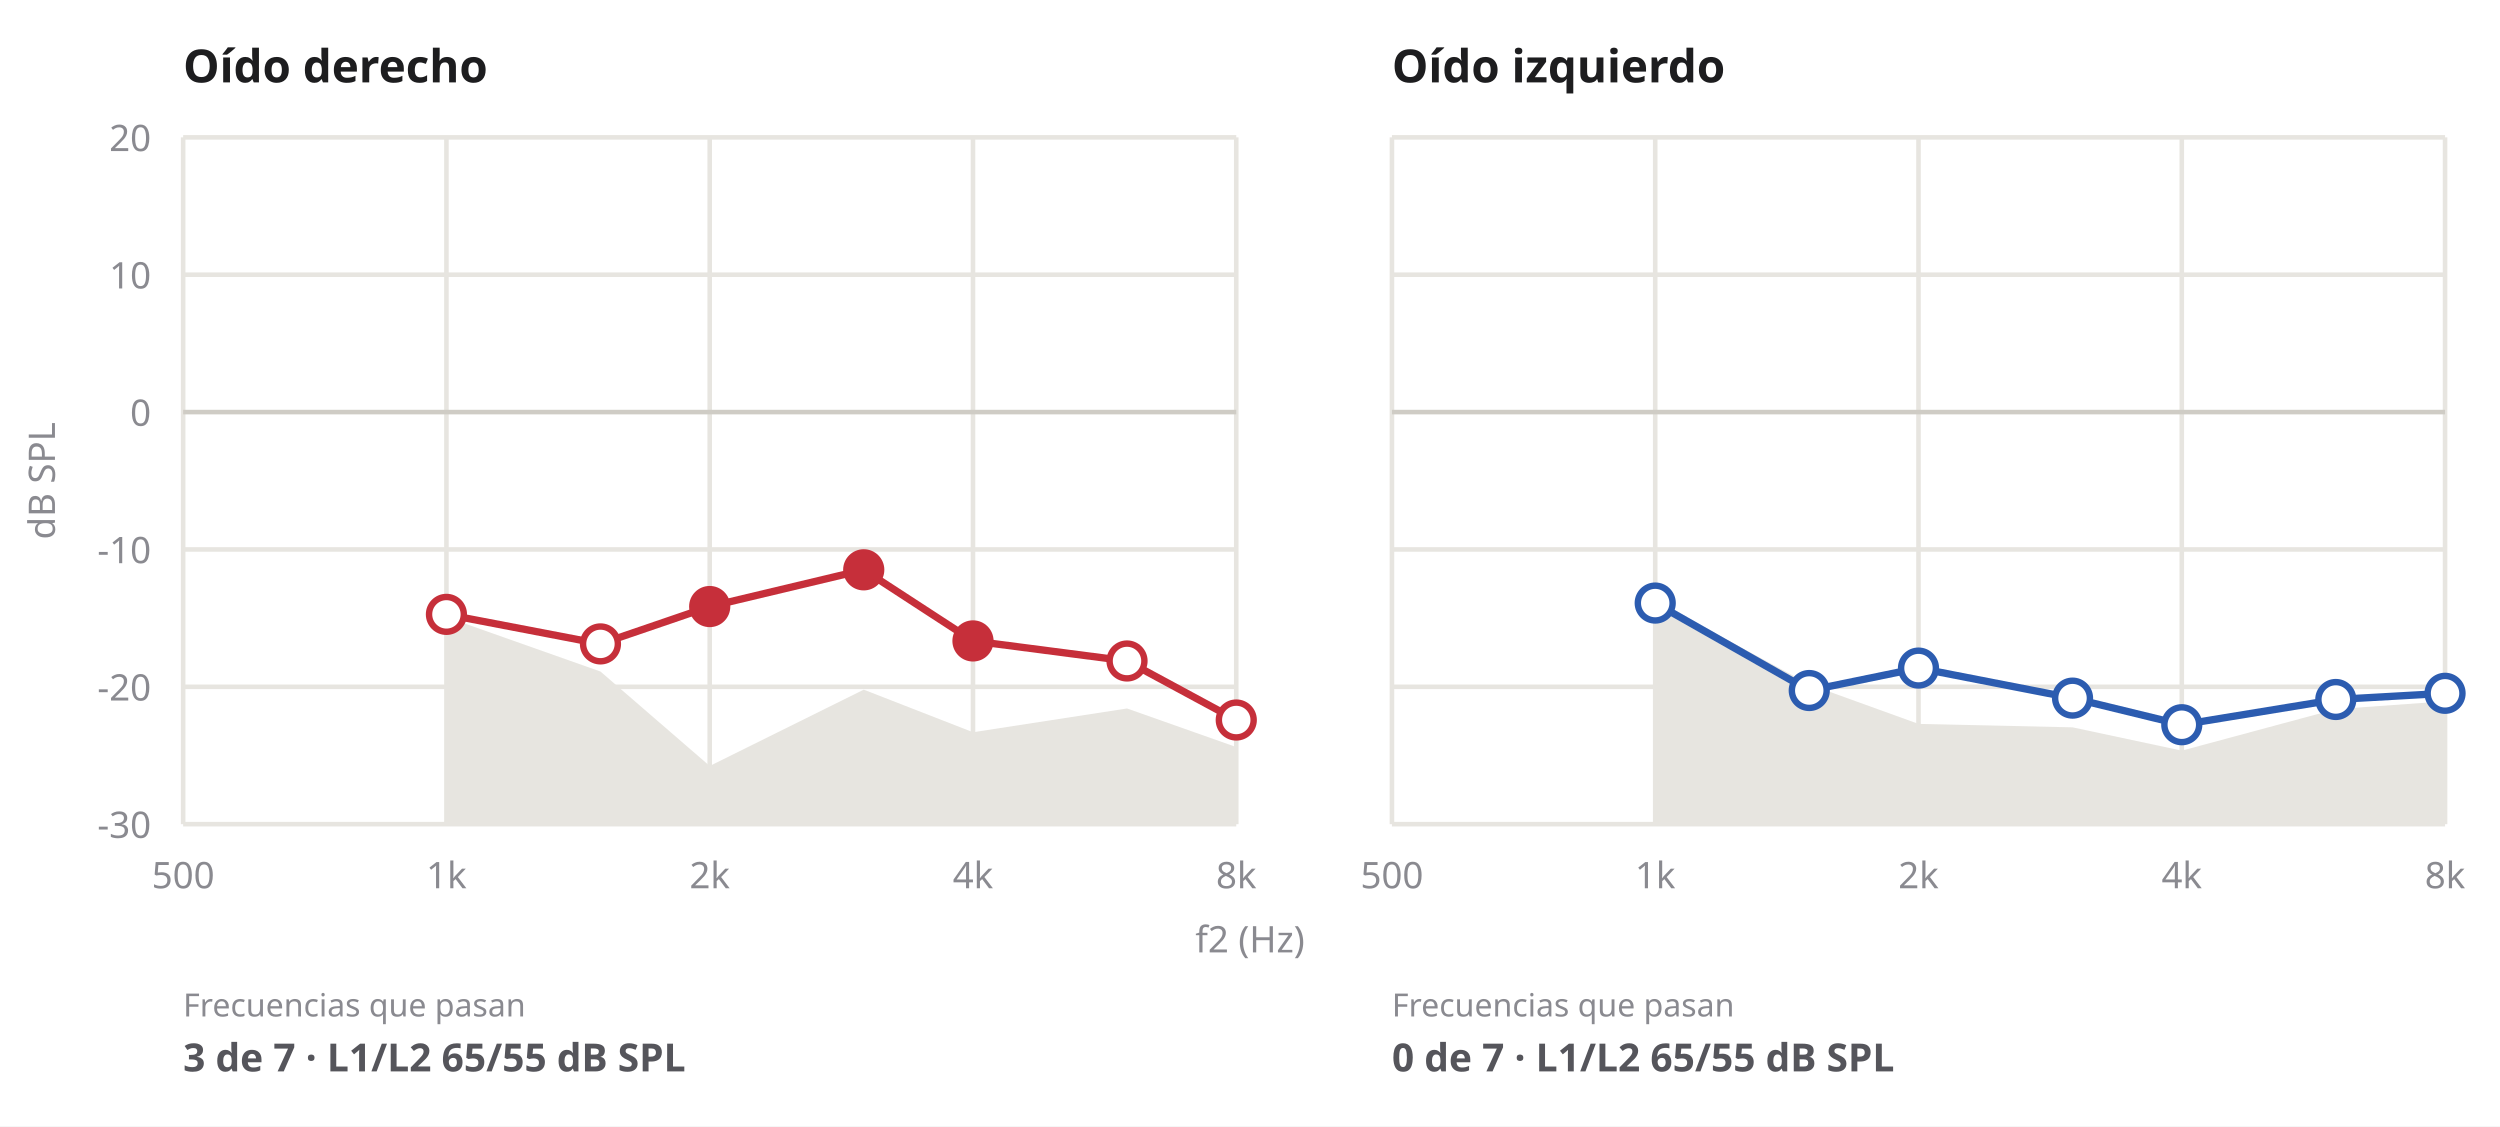
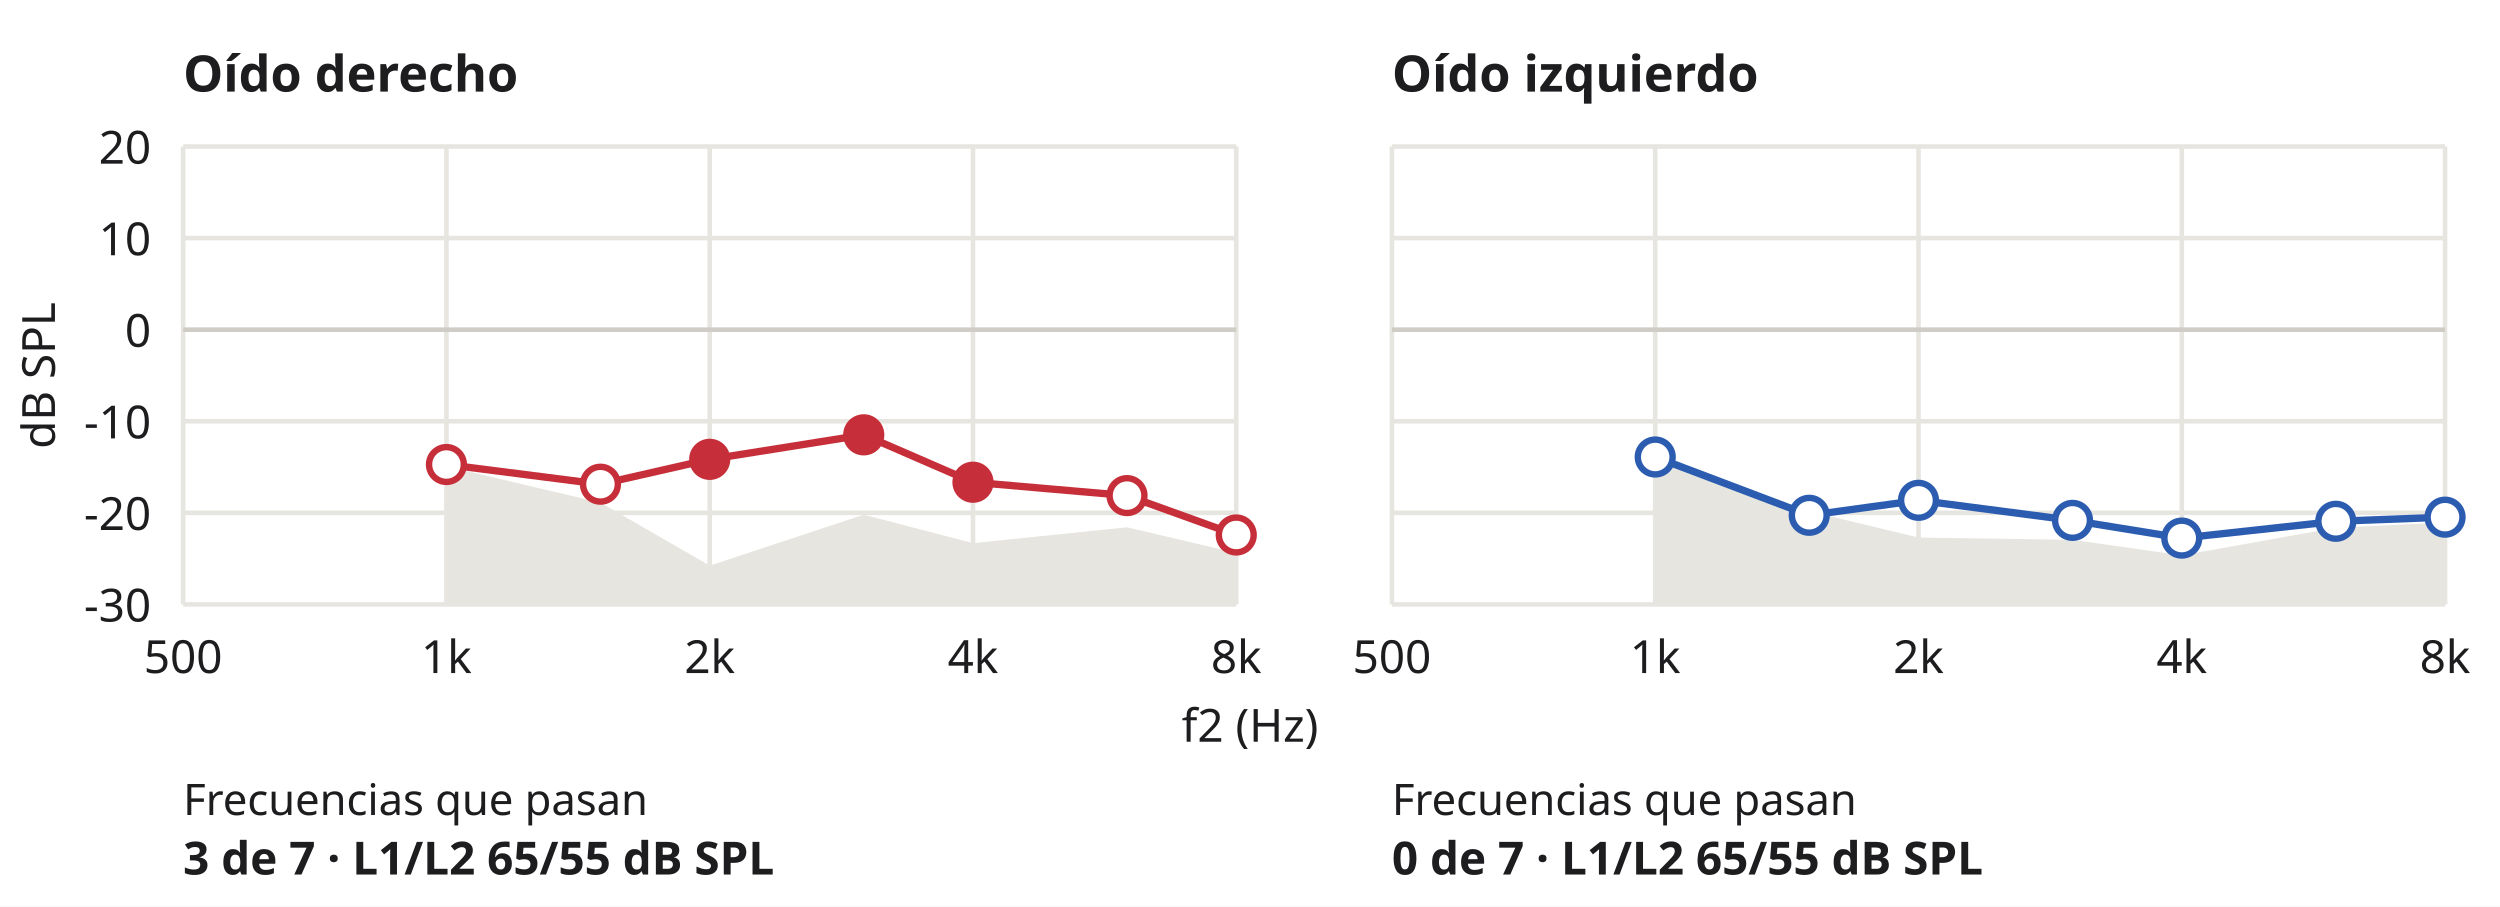
- <svg xmlns="http://www.w3.org/2000/svg" viewBox="0 0 546 246" width="546" height="246" font-family="'Plus Jakarta Sans', sans-serif">
+ <svg xmlns="http://www.w3.org/2000/svg" viewBox="0 0 546 198" width="546" height="198" font-family="'Plus Jakarta Sans', sans-serif">
  <rect width="100%" height="100%" fill="#ffffff" />
-   <line x1="40" y1="30" x2="40" y2="180" stroke="#e7e5e0" stroke-width="1" />
-   <text x="40" y="194" font-size="8" fill="#8a8a90" text-anchor="middle" font-weight="400">500</text>
-   <line x1="97.5" y1="30" x2="97.5" y2="180" stroke="#e7e5e0" stroke-width="1" />
-   <text x="97.5" y="194" font-size="8" fill="#8a8a90" text-anchor="middle" font-weight="400">1k</text>
-   <line x1="155" y1="30" x2="155" y2="180" stroke="#e7e5e0" stroke-width="1" />
-   <text x="155" y="194" font-size="8" fill="#8a8a90" text-anchor="middle" font-weight="400">2k</text>
-   <line x1="212.5" y1="30" x2="212.5" y2="180" stroke="#e7e5e0" stroke-width="1" />
-   <text x="212.5" y="194" font-size="8" fill="#8a8a90" text-anchor="middle" font-weight="400">4k</text>
-   <line x1="270" y1="30" x2="270" y2="180" stroke="#e7e5e0" stroke-width="1" />
-   <text x="270" y="194" font-size="8" fill="#8a8a90" text-anchor="middle" font-weight="400">8k</text>
-   <line x1="40" y1="180" x2="270" y2="180" stroke="#e7e5e0" stroke-width="1" />
-   <text x="33" y="183" font-size="8" fill="#8a8a90" text-anchor="end" font-weight="400">-30</text>
-   <line x1="40" y1="150" x2="270" y2="150" stroke="#e7e5e0" stroke-width="1" />
-   <text x="33" y="153" font-size="8" fill="#8a8a90" text-anchor="end" font-weight="400">-20</text>
-   <line x1="40" y1="120" x2="270" y2="120" stroke="#e7e5e0" stroke-width="1" />
-   <text x="33" y="123" font-size="8" fill="#8a8a90" text-anchor="end" font-weight="400">-10</text>
-   <line x1="40" y1="90" x2="270" y2="90" stroke="#cfccc5" stroke-width="1" />
-   <text x="33" y="93" font-size="8" fill="#8a8a90" text-anchor="end" font-weight="400">0</text>
-   <line x1="40" y1="60" x2="270" y2="60" stroke="#e7e5e0" stroke-width="1" />
-   <text x="33" y="63" font-size="8" fill="#8a8a90" text-anchor="end" font-weight="400">10</text>
-   <line x1="40" y1="30" x2="270" y2="30" stroke="#e7e5e0" stroke-width="1" />
-   <text x="33" y="33" font-size="8" fill="#8a8a90" text-anchor="end" font-weight="400">20</text>
-   <text x="40" y="18" font-size="10" fill="#1d1d1f" text-anchor="start" font-weight="600">Oído derecho</text>
-   <path d="M97.50,134.77 L131.14,146.66 L155.00,167.29 L188.64,150.62 L212.50,159.92 L246.14,154.73 L270.00,163.16 L270.00,180.00 L97.50,180.00 Z" fill="#e7e5e0" stroke="none" />
-   <path d="M97.5,134.18 L131.14,140.63 L155,132.47 L188.64,124.45 L212.5,139.98 L246.14,144.36 L270,157.25" fill="none" stroke="#c62f3a" stroke-width="1.6" stroke-opacity="1.0" stroke-linejoin="round" stroke-linecap="round" />
-   <circle cx="97.5" cy="134.18" r="3.8" fill="#ffffff" stroke="#c62f3a" stroke-width="1.4" />
-   <circle cx="131.14" cy="140.63" r="3.8" fill="#ffffff" stroke="#c62f3a" stroke-width="1.4" />
-   <circle cx="155" cy="132.47" r="3.8" fill="#c62f3a" stroke="#c62f3a" stroke-width="1.4" />
-   <circle cx="188.64" cy="124.45" r="3.8" fill="#c62f3a" stroke="#c62f3a" stroke-width="1.4" />
-   <circle cx="212.5" cy="139.98" r="3.8" fill="#c62f3a" stroke="#c62f3a" stroke-width="1.4" />
-   <circle cx="246.14" cy="144.36" r="3.8" fill="#ffffff" stroke="#c62f3a" stroke-width="1.4" />
-   <circle cx="270" cy="157.25" r="3.8" fill="#ffffff" stroke="#c62f3a" stroke-width="1.4" />
-   <text x="40" y="222" font-size="7" fill="#8a8a90" text-anchor="start" font-weight="400">Frecuencias que pasan</text>
-   <text x="40" y="234" font-size="8.5" fill="#55555b" text-anchor="start" font-weight="600">3 de 7  ·  L1/L2 65/55 dB SPL</text>
-   <line x1="304" y1="30" x2="304" y2="180" stroke="#e7e5e0" stroke-width="1" />
-   <text x="304" y="194" font-size="8" fill="#8a8a90" text-anchor="middle" font-weight="400">500</text>
-   <line x1="361.5" y1="30" x2="361.5" y2="180" stroke="#e7e5e0" stroke-width="1" />
-   <text x="361.5" y="194" font-size="8" fill="#8a8a90" text-anchor="middle" font-weight="400">1k</text>
-   <line x1="419" y1="30" x2="419" y2="180" stroke="#e7e5e0" stroke-width="1" />
-   <text x="419" y="194" font-size="8" fill="#8a8a90" text-anchor="middle" font-weight="400">2k</text>
-   <line x1="476.5" y1="30" x2="476.5" y2="180" stroke="#e7e5e0" stroke-width="1" />
-   <text x="476.5" y="194" font-size="8" fill="#8a8a90" text-anchor="middle" font-weight="400">4k</text>
-   <line x1="534" y1="30" x2="534" y2="180" stroke="#e7e5e0" stroke-width="1" />
-   <text x="534" y="194" font-size="8" fill="#8a8a90" text-anchor="middle" font-weight="400">8k</text>
-   <line x1="304" y1="180" x2="534" y2="180" stroke="#e7e5e0" stroke-width="1" />
-   <line x1="304" y1="150" x2="534" y2="150" stroke="#e7e5e0" stroke-width="1" />
-   <line x1="304" y1="120" x2="534" y2="120" stroke="#e7e5e0" stroke-width="1" />
-   <line x1="304" y1="90" x2="534" y2="90" stroke="#cfccc5" stroke-width="1" />
-   <line x1="304" y1="60" x2="534" y2="60" stroke="#e7e5e0" stroke-width="1" />
-   <line x1="304" y1="30" x2="534" y2="30" stroke="#e7e5e0" stroke-width="1" />
-   <text x="304" y="18" font-size="10" fill="#1d1d1f" text-anchor="start" font-weight="600">Oído izquierdo</text>
-   <path d="M361.50,131.20 L395.14,149.48 L419.00,158.10 L452.64,158.85 L476.50,163.94 L510.14,154.88 L534.00,153.16 L534.00,180.00 L361.50,180.00 Z" fill="#e7e5e0" stroke="none" />
-   <path d="M361.5,131.71 L395.14,150.81 L419,145.91 L452.64,152.47 L476.5,158.28 L510.14,152.77 L534,151.42" fill="none" stroke="#2c5cb0" stroke-width="1.6" stroke-opacity="1.0" stroke-linejoin="round" stroke-linecap="round" />
-   <circle cx="361.5" cy="131.71" r="3.8" fill="#ffffff" stroke="#2c5cb0" stroke-width="1.4" />
-   <circle cx="395.14" cy="150.81" r="3.8" fill="#ffffff" stroke="#2c5cb0" stroke-width="1.4" />
-   <circle cx="419" cy="145.91" r="3.8" fill="#ffffff" stroke="#2c5cb0" stroke-width="1.4" />
-   <circle cx="452.64" cy="152.47" r="3.8" fill="#ffffff" stroke="#2c5cb0" stroke-width="1.4" />
-   <circle cx="476.5" cy="158.28" r="3.8" fill="#ffffff" stroke="#2c5cb0" stroke-width="1.4" />
-   <circle cx="510.14" cy="152.77" r="3.8" fill="#ffffff" stroke="#2c5cb0" stroke-width="1.4" />
-   <circle cx="534" cy="151.42" r="3.8" fill="#ffffff" stroke="#2c5cb0" stroke-width="1.4" />
-   <text x="304" y="222" font-size="7" fill="#8a8a90" text-anchor="start" font-weight="400">Frecuencias que pasan</text>
-   <text x="304" y="234" font-size="8.5" fill="#55555b" text-anchor="start" font-weight="600">0 de 7  ·  L1/L2 65/55 dB SPL</text>
-   <text x="273" y="208" font-size="8" fill="#8a8a90" text-anchor="middle" font-weight="400">f2 (Hz)</text>
-   <text x="12" y="105" font-size="8" fill="#8a8a90" text-anchor="middle" font-weight="400" transform="rotate(-90 12 105.0)">dB SPL</text>
+   <line x1="40" y1="32" x2="40" y2="132" stroke="#e7e5e0" stroke-width="1" />
+   <text x="40" y="147" font-size="10" fill="#1d1d1f" text-anchor="middle" font-weight="400">500</text>
+   <line x1="97.5" y1="32" x2="97.5" y2="132" stroke="#e7e5e0" stroke-width="1" />
+   <text x="97.5" y="147" font-size="10" fill="#1d1d1f" text-anchor="middle" font-weight="400">1k</text>
+   <line x1="155" y1="32" x2="155" y2="132" stroke="#e7e5e0" stroke-width="1" />
+   <text x="155" y="147" font-size="10" fill="#1d1d1f" text-anchor="middle" font-weight="400">2k</text>
+   <line x1="212.5" y1="32" x2="212.5" y2="132" stroke="#e7e5e0" stroke-width="1" />
+   <text x="212.5" y="147" font-size="10" fill="#1d1d1f" text-anchor="middle" font-weight="400">4k</text>
+   <line x1="270" y1="32" x2="270" y2="132" stroke="#e7e5e0" stroke-width="1" />
+   <text x="270" y="147" font-size="10" fill="#1d1d1f" text-anchor="middle" font-weight="400">8k</text>
+   <line x1="40" y1="132" x2="270" y2="132" stroke="#e7e5e0" stroke-width="1" />
+   <text x="33" y="135.75" font-size="10" fill="#1d1d1f" text-anchor="end" font-weight="400">-30</text>
+   <line x1="40" y1="112" x2="270" y2="112" stroke="#e7e5e0" stroke-width="1" />
+   <text x="33" y="115.75" font-size="10" fill="#1d1d1f" text-anchor="end" font-weight="400">-20</text>
+   <line x1="40" y1="92" x2="270" y2="92" stroke="#e7e5e0" stroke-width="1" />
+   <text x="33" y="95.75" font-size="10" fill="#1d1d1f" text-anchor="end" font-weight="400">-10</text>
+   <line x1="40" y1="72" x2="270" y2="72" stroke="#cfccc5" stroke-width="1" />
+   <text x="33" y="75.75" font-size="10" fill="#1d1d1f" text-anchor="end" font-weight="400">0</text>
+   <line x1="40" y1="52" x2="270" y2="52" stroke="#e7e5e0" stroke-width="1" />
+   <text x="33" y="55.75" font-size="10" fill="#1d1d1f" text-anchor="end" font-weight="400">10</text>
+   <line x1="40" y1="32" x2="270" y2="32" stroke="#e7e5e0" stroke-width="1" />
+   <text x="33" y="35.75" font-size="10" fill="#1d1d1f" text-anchor="end" font-weight="400">20</text>
+   <text x="40" y="20" font-size="11" fill="#1d1d1f" text-anchor="start" font-weight="600">Oído derecho</text>
+   <path d="M97.50,101.85 L131.14,109.78 L155.00,123.53 L188.64,112.41 L212.50,118.62 L246.14,115.16 L270.00,120.77 L270.00,132.00 L97.50,132.00 Z" fill="#e7e5e0" stroke="none" />
+   <path d="M97.5,101.45 L131.14,105.75 L155,100.32 L188.64,94.97 L212.5,105.32 L246.14,108.24 L270,116.84" fill="none" stroke="#c62f3a" stroke-width="1.6" stroke-opacity="1.0" stroke-linejoin="round" stroke-linecap="round" />
+   <circle cx="97.5" cy="101.45" r="3.8" fill="#ffffff" stroke="#c62f3a" stroke-width="1.4" />
+   <circle cx="131.14" cy="105.75" r="3.8" fill="#ffffff" stroke="#c62f3a" stroke-width="1.4" />
+   <circle cx="155" cy="100.32" r="3.8" fill="#c62f3a" stroke="#c62f3a" stroke-width="1.4" />
+   <circle cx="188.64" cy="94.97" r="3.8" fill="#c62f3a" stroke="#c62f3a" stroke-width="1.4" />
+   <circle cx="212.5" cy="105.32" r="3.8" fill="#c62f3a" stroke="#c62f3a" stroke-width="1.4" />
+   <circle cx="246.14" cy="108.24" r="3.8" fill="#ffffff" stroke="#c62f3a" stroke-width="1.4" />
+   <circle cx="270" cy="116.84" r="3.8" fill="#ffffff" stroke="#c62f3a" stroke-width="1.4" />
+   <text x="40" y="178" font-size="9.5" fill="#1d1d1f" text-anchor="start" font-weight="400">Frecuencias que pasan</text>
+   <text x="40" y="191" font-size="10" fill="#1d1d1f" text-anchor="start" font-weight="600">3 de 7  ·  L1/L2 65/55 dB SPL</text>
+   <line x1="304" y1="32" x2="304" y2="132" stroke="#e7e5e0" stroke-width="1" />
+   <text x="304" y="147" font-size="10" fill="#1d1d1f" text-anchor="middle" font-weight="400">500</text>
+   <line x1="361.5" y1="32" x2="361.5" y2="132" stroke="#e7e5e0" stroke-width="1" />
+   <text x="361.5" y="147" font-size="10" fill="#1d1d1f" text-anchor="middle" font-weight="400">1k</text>
+   <line x1="419" y1="32" x2="419" y2="132" stroke="#e7e5e0" stroke-width="1" />
+   <text x="419" y="147" font-size="10" fill="#1d1d1f" text-anchor="middle" font-weight="400">2k</text>
+   <line x1="476.5" y1="32" x2="476.5" y2="132" stroke="#e7e5e0" stroke-width="1" />
+   <text x="476.5" y="147" font-size="10" fill="#1d1d1f" text-anchor="middle" font-weight="400">4k</text>
+   <line x1="534" y1="32" x2="534" y2="132" stroke="#e7e5e0" stroke-width="1" />
+   <text x="534" y="147" font-size="10" fill="#1d1d1f" text-anchor="middle" font-weight="400">8k</text>
+   <line x1="304" y1="132" x2="534" y2="132" stroke="#e7e5e0" stroke-width="1" />
+   <line x1="304" y1="112" x2="534" y2="112" stroke="#e7e5e0" stroke-width="1" />
+   <line x1="304" y1="92" x2="534" y2="92" stroke="#e7e5e0" stroke-width="1" />
+   <line x1="304" y1="72" x2="534" y2="72" stroke="#cfccc5" stroke-width="1" />
+   <line x1="304" y1="52" x2="534" y2="52" stroke="#e7e5e0" stroke-width="1" />
+   <line x1="304" y1="32" x2="534" y2="32" stroke="#e7e5e0" stroke-width="1" />
+   <text x="304" y="20" font-size="11" fill="#1d1d1f" text-anchor="start" font-weight="600">Oído izquierdo</text>
+   <path d="M361.50,99.47 L395.14,111.66 L419.00,117.40 L452.64,117.90 L476.50,121.29 L510.14,115.26 L534.00,114.11 L534.00,132.00 L361.50,132.00 Z" fill="#e7e5e0" stroke="none" />
+   <path d="M361.5,99.81 L395.14,112.54 L419,109.27 L452.64,113.65 L476.5,117.52 L510.14,113.85 L534,112.95" fill="none" stroke="#2c5cb0" stroke-width="1.6" stroke-opacity="1.0" stroke-linejoin="round" stroke-linecap="round" />
+   <circle cx="361.5" cy="99.81" r="3.8" fill="#ffffff" stroke="#2c5cb0" stroke-width="1.4" />
+   <circle cx="395.14" cy="112.54" r="3.8" fill="#ffffff" stroke="#2c5cb0" stroke-width="1.4" />
+   <circle cx="419" cy="109.27" r="3.8" fill="#ffffff" stroke="#2c5cb0" stroke-width="1.4" />
+   <circle cx="452.64" cy="113.65" r="3.8" fill="#ffffff" stroke="#2c5cb0" stroke-width="1.4" />
+   <circle cx="476.5" cy="117.52" r="3.8" fill="#ffffff" stroke="#2c5cb0" stroke-width="1.4" />
+   <circle cx="510.14" cy="113.85" r="3.8" fill="#ffffff" stroke="#2c5cb0" stroke-width="1.4" />
+   <circle cx="534" cy="112.95" r="3.8" fill="#ffffff" stroke="#2c5cb0" stroke-width="1.4" />
+   <text x="304" y="178" font-size="9.5" fill="#1d1d1f" text-anchor="start" font-weight="400">Frecuencias que pasan</text>
+   <text x="304" y="191" font-size="10" fill="#1d1d1f" text-anchor="start" font-weight="600">0 de 7  ·  L1/L2 65/55 dB SPL</text>
+   <text x="273" y="162" font-size="10" fill="#1d1d1f" text-anchor="middle" font-weight="400">f2 (Hz)</text>
+   <text x="12" y="82" font-size="10" fill="#1d1d1f" text-anchor="middle" font-weight="400" transform="rotate(-90 12 82.0)">dB SPL</text>
</svg>
